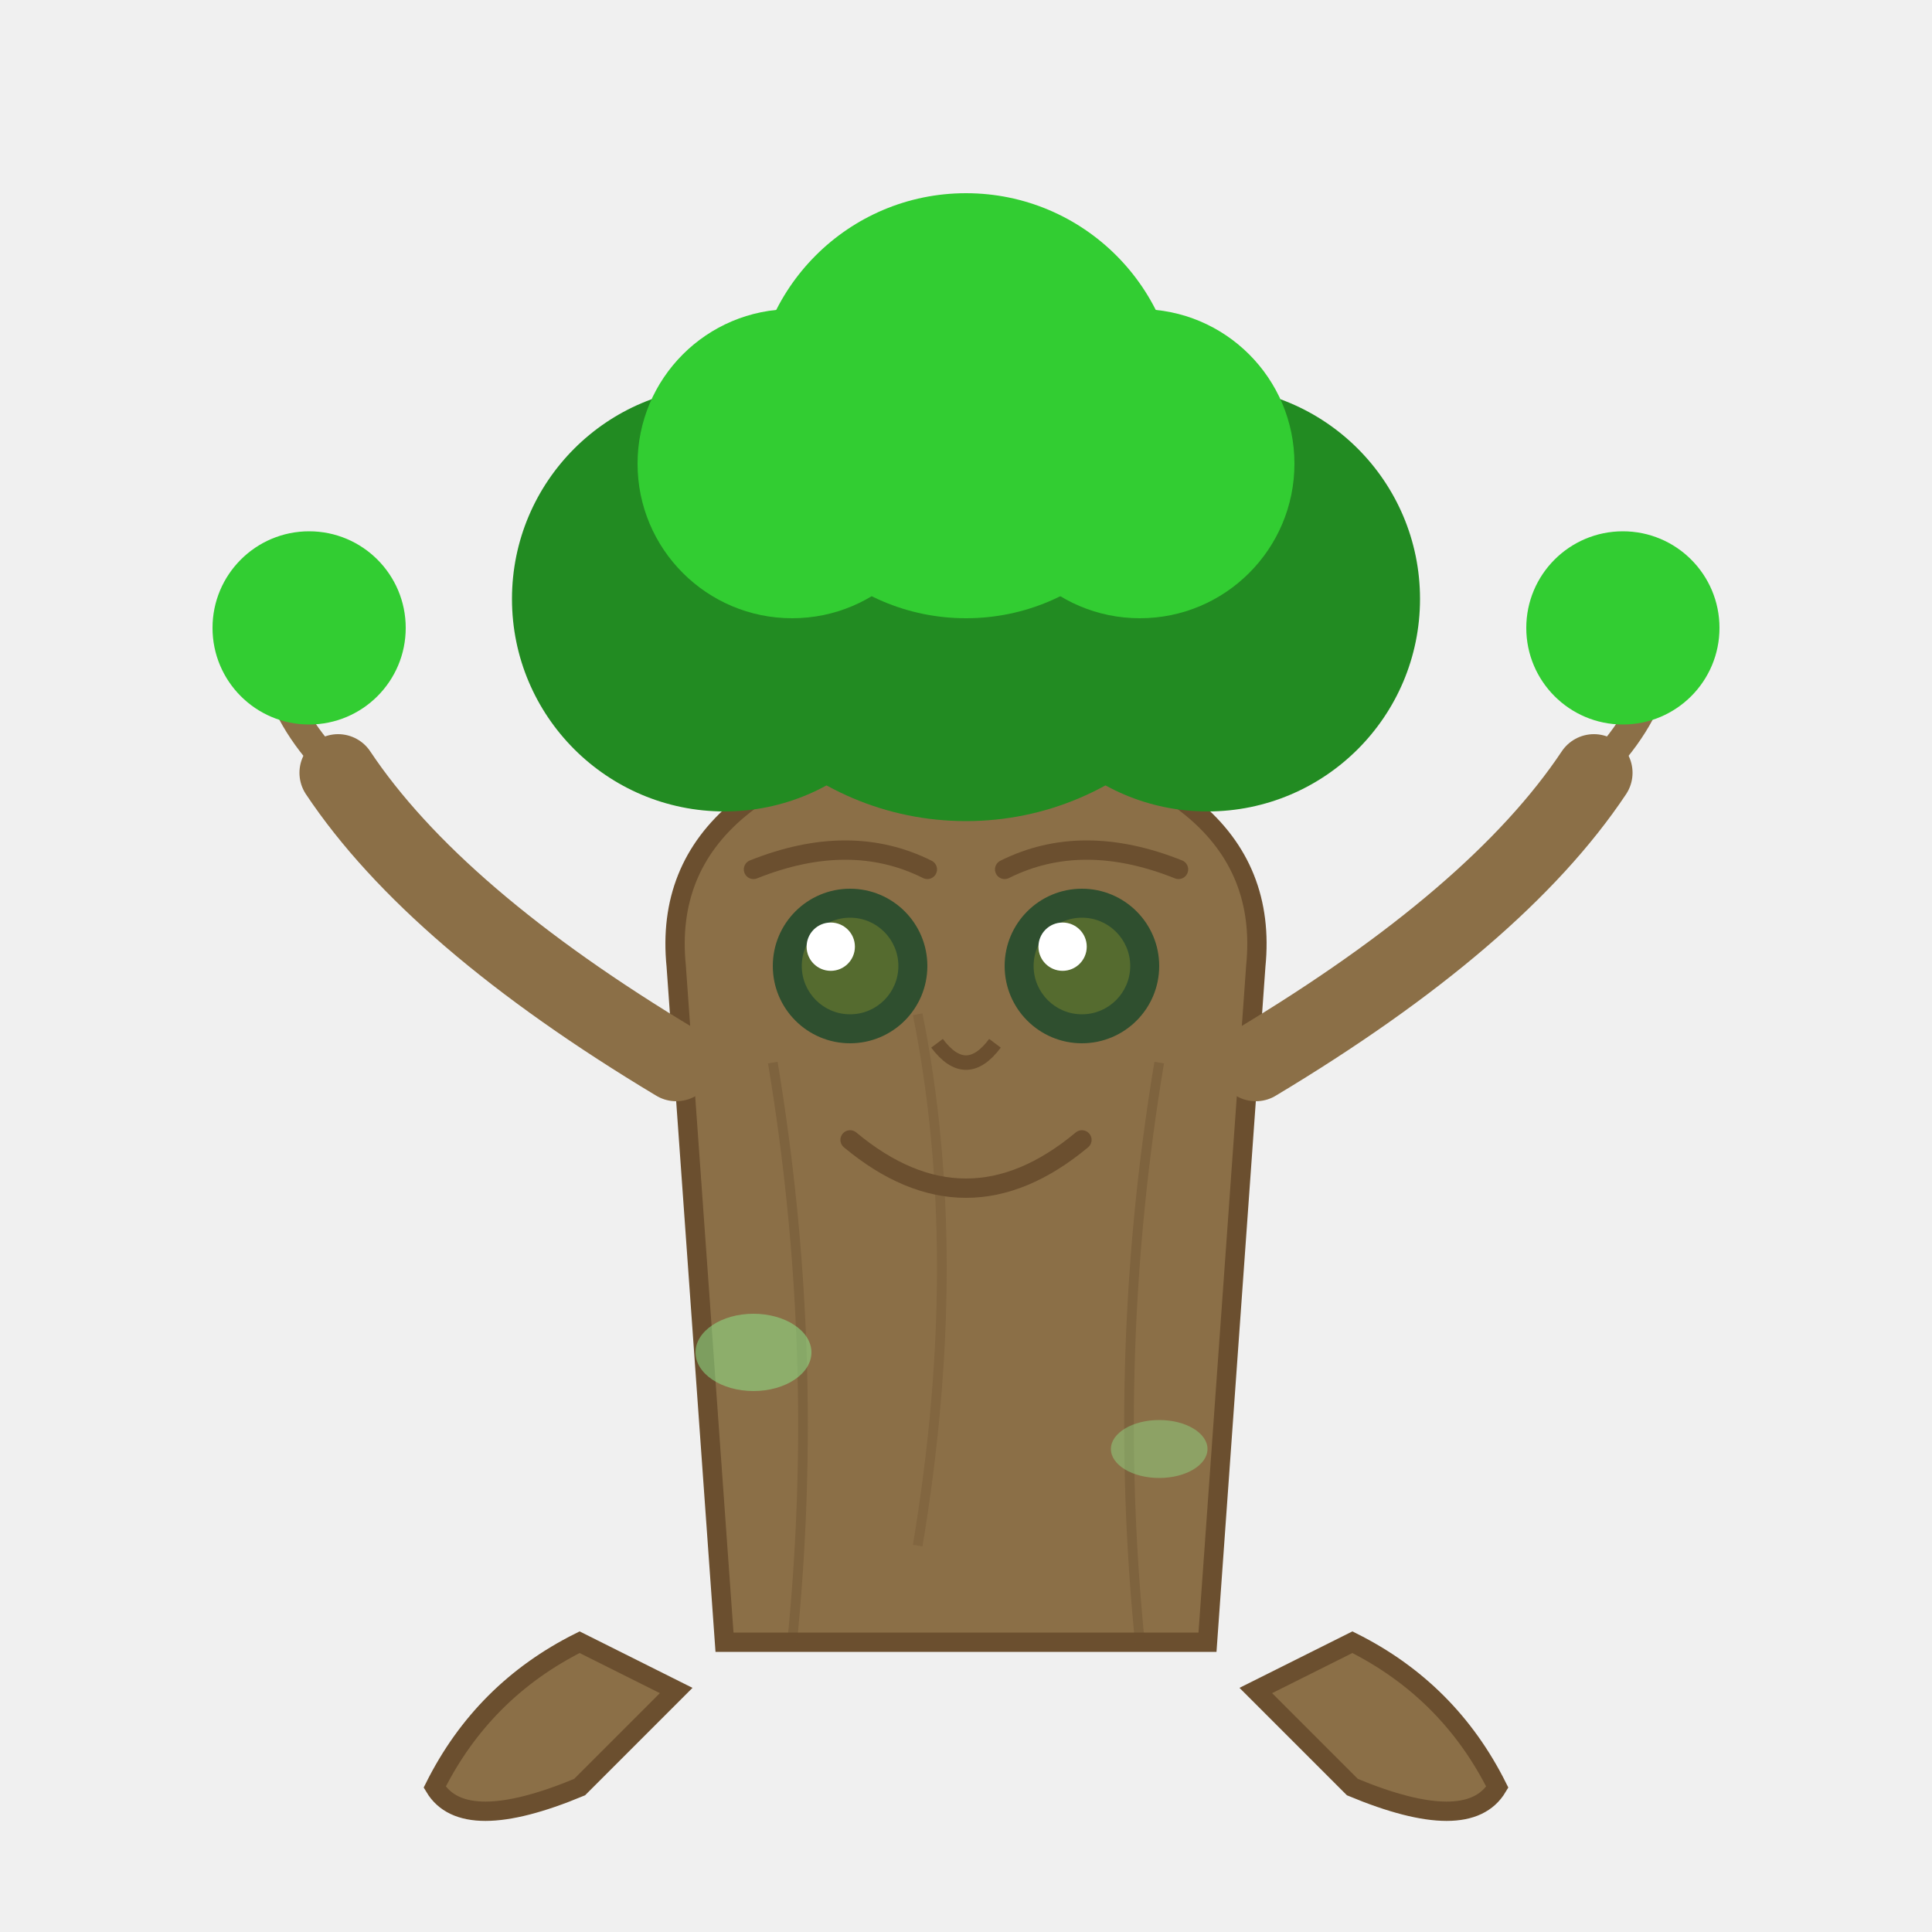
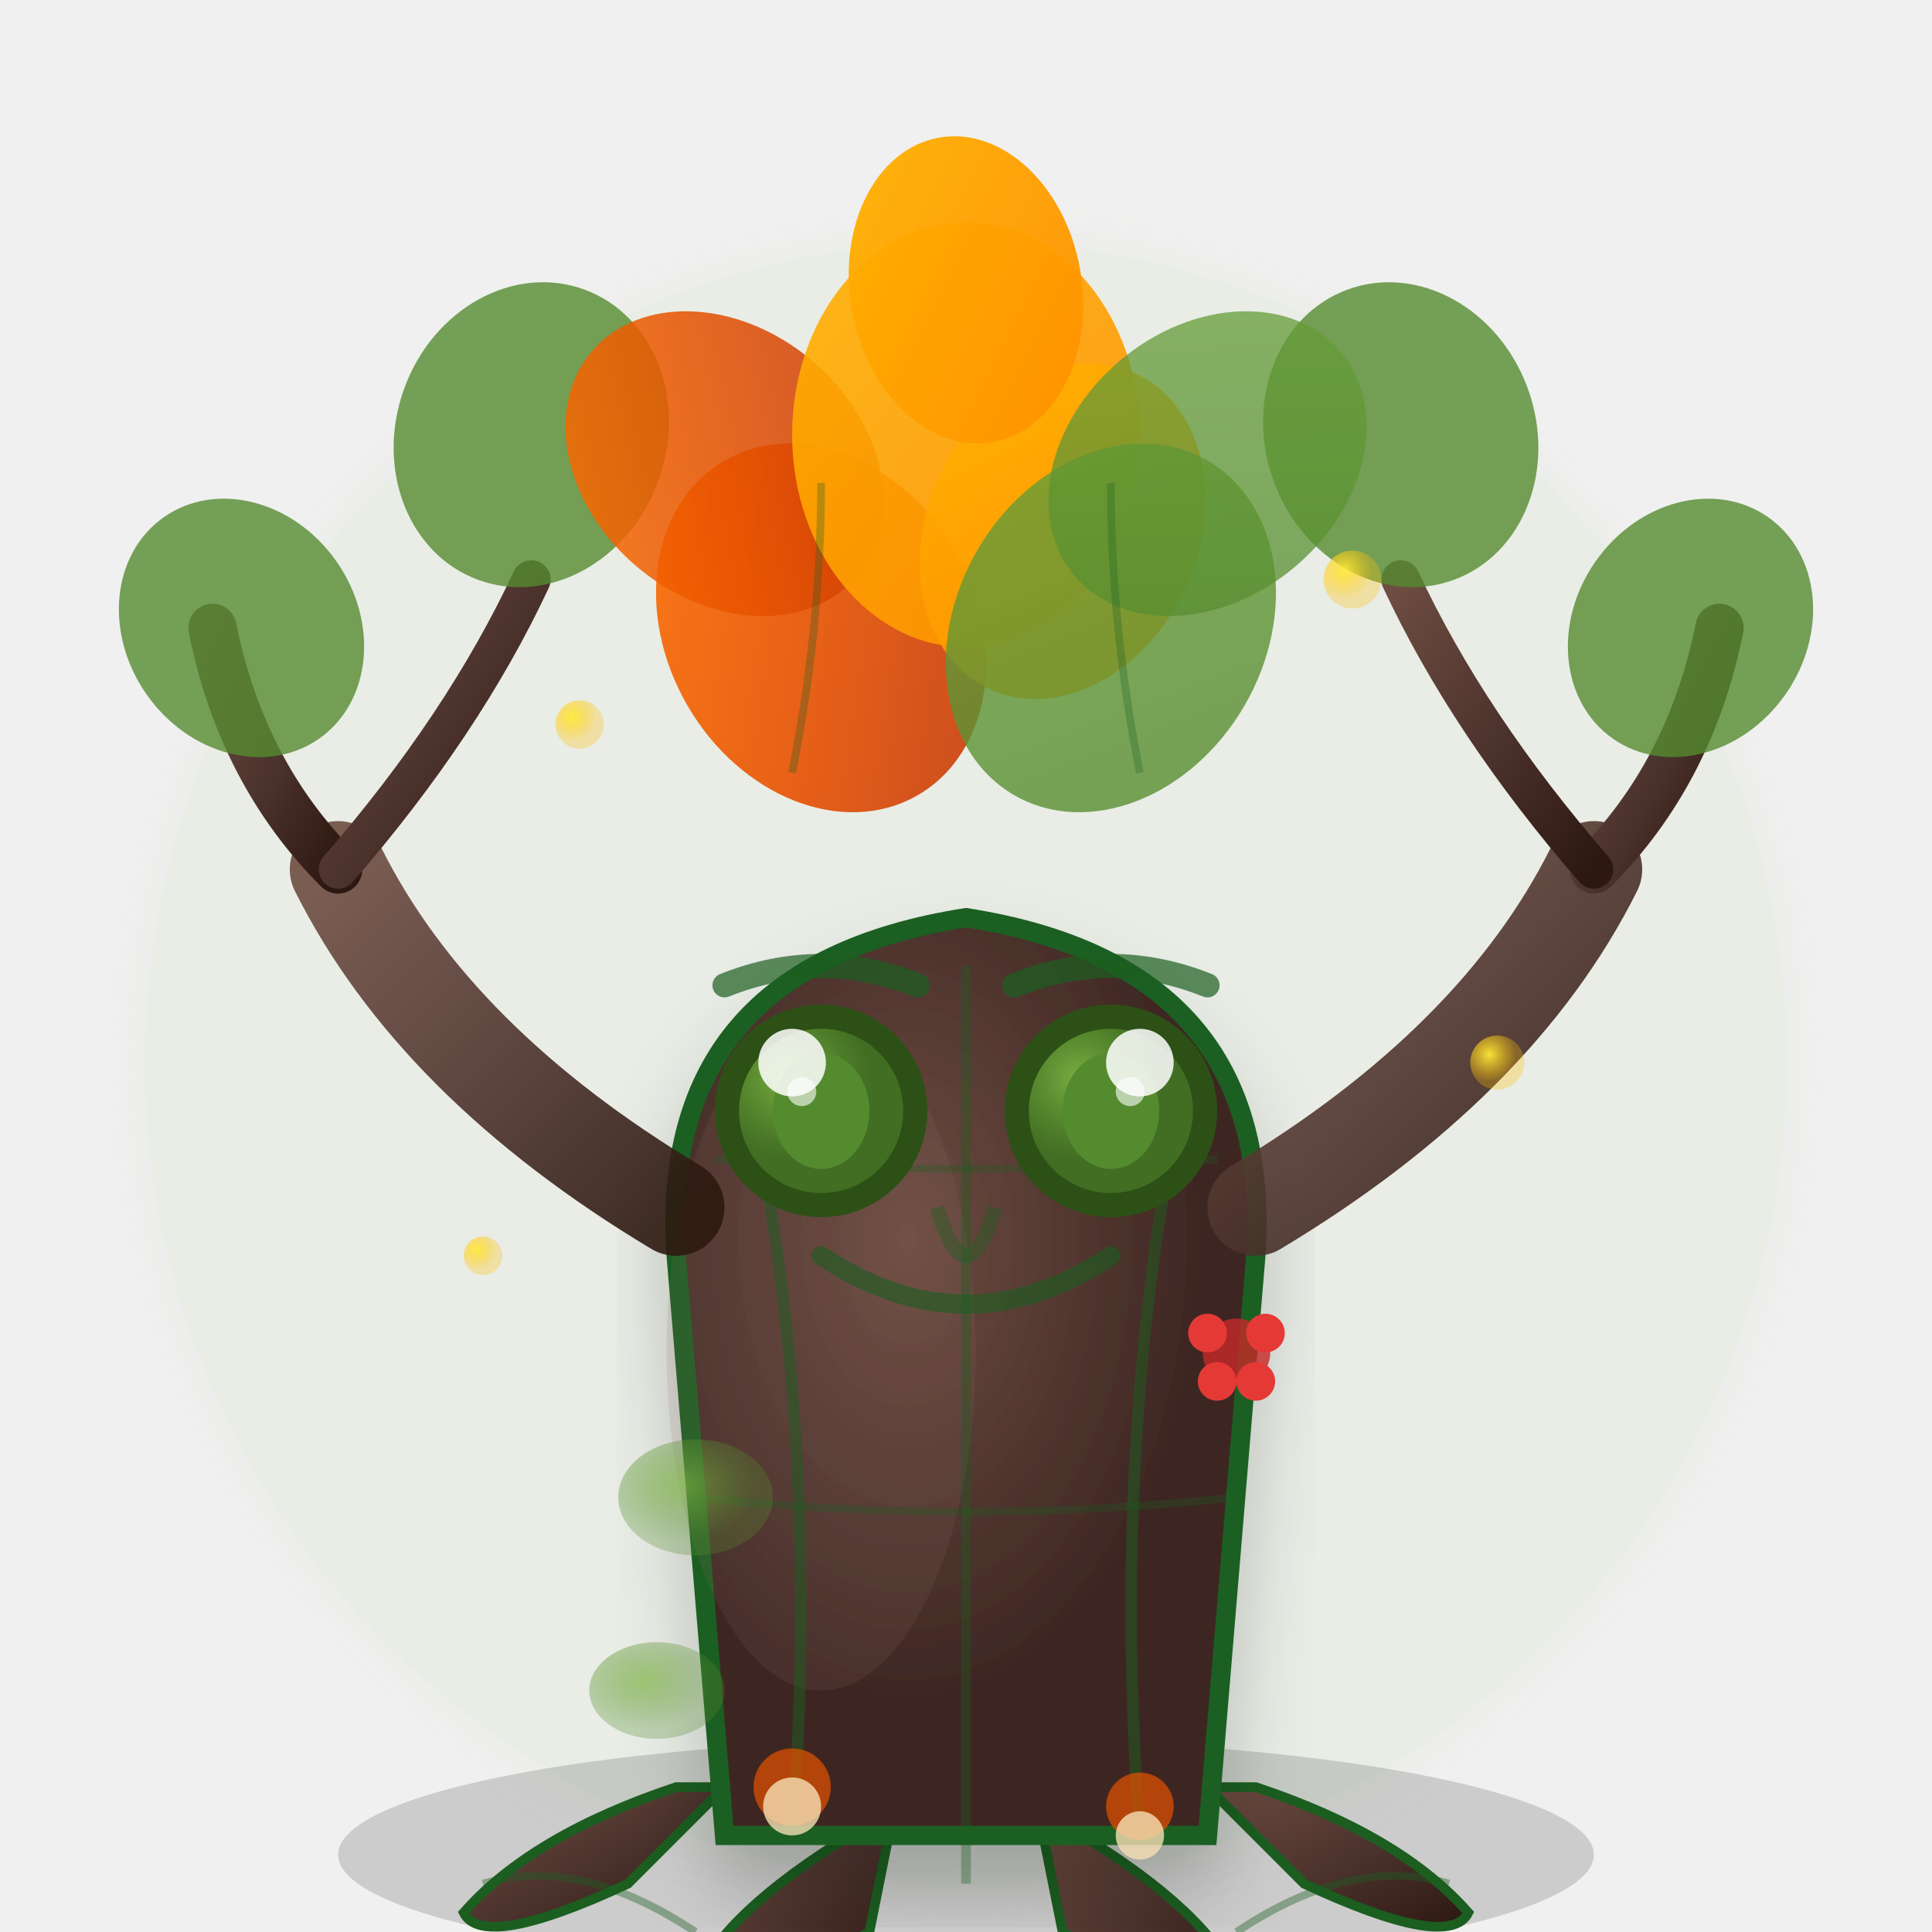
<svg xmlns="http://www.w3.org/2000/svg" viewBox="0 0 200 200">
+   <defs>
+     <linearGradient id="at-bark-dark" x1="0%" y1="0%" x2="100%" y2="100%">
+       <stop offset="0%" stop-color="#5D4037" />
+       <stop offset="50%" stop-color="#3E2723" />
+       <stop offset="100%" stop-color="#1B5E20" />
+     </linearGradient>
+     <linearGradient id="at-bark-light" x1="0%" y1="0%" x2="100%" y2="100%">
+       <stop offset="0%" stop-color="#6D4C41" />
+       <stop offset="50%" stop-color="#4E342E" />
+       <stop offset="100%" stop-color="#2C1810" />
+     </linearGradient>
+     <radialGradient id="at-bark-body" cx="40%" cy="35%">
+       <stop offset="0%" stop-color="#6D4C41" />
+       <stop offset="100%" stop-color="#3E2723" />
+     </radialGradient>
+     <radialGradient id="at-eye-glow" cx="30%" cy="30%">
+       <stop offset="0%" stop-color="#7CB342" stop-opacity="0.95" />
+       <stop offset="100%" stop-color="#558B2F" stop-opacity="0.5" />
+     </radialGradient>
+     <linearGradient id="at-leaf-red" x1="0%" y1="0%" x2="100%" y2="100%">
+       <stop offset="0%" stop-color="#FF6F00" />
+       <stop offset="50%" stop-color="#E65100" />
+       <stop offset="100%" stop-color="#BF360C" />
+     </linearGradient>
+     <linearGradient id="at-leaf-gold" x1="0%" y1="0%" x2="100%" y2="100%">
+       <stop offset="0%" stop-color="#FFB300" />
+       <stop offset="50%" stop-color="#FFA000" />
+       <stop offset="100%" stop-color="#FF8F00" />
+     </linearGradient>
+     <linearGradient id="at-leaf-green" x1="0%" y1="0%" x2="100%" y2="100%">
+       <stop offset="0%" stop-color="#689F38" />
+       <stop offset="100%" stop-color="#558B2F" />
+     </linearGradient>
+     <radialGradient id="at-moss" cx="40%" cy="40%">
+       <stop offset="0%" stop-color="#7CB342" stop-opacity="0.7" />
+       <stop offset="100%" stop-color="#558B2F" stop-opacity="0.3" />
+     </radialGradient>
+     <radialGradient id="at-firefly" cx="35%" cy="35%">
+       <stop offset="0%" stop-color="#FFEB3B" stop-opacity="0.95" />
+       <stop offset="100%" stop-color="#FFC107" stop-opacity="0.3" />
+     </radialGradient>
+     <filter id="at-shadow">
+       <feDropShadow dx="0" dy="5" stdDeviation="4" flood-opacity="0.2" />
+     </filter>
+     <filter id="at-glow">
+       <feGaussianBlur stdDeviation="3" result="coloredBlur" />
+       <feMerge>
+         <feMergeNode in="coloredBlur" />
+         <feMergeNode in="SourceGraphic" />
+       </feMerge>
+     </filter>
+   </defs>
  <style>
-     .bark{fill:#8B6F47;stroke:#6B4F2F;stroke-width:2}
-     .leaf{fill:#228B22}
-     .leaf2{fill:#32CD32}
-     .eye{fill:#333} .shine{fill:#FFF}
+     .at-trunk { fill: url(#at-bark-body); stroke: #1B5E20; stroke-width: 2; }
+     .at-branch { stroke: url(#at-bark-light); fill: none; stroke-linecap: round; stroke-linejoin: round; }
+     .at-leaf { stroke-width: 0.8; }
+     .at-root { fill: url(#at-bark-light); stroke: #1B5E20; stroke-width: 1; }
  </style>
-   <path d="M60 170 Q50 175 45 185 Q48 190 60 185 L70 175 Z" class="bark" />
-   <path d="M140 170 Q150 175 155 185 Q152 190 140 185 L130 175 Z" class="bark" />
-   <path d="M75 170 L70 100 Q68 80 100 75 Q132 80 130 100 L125 170 Z" class="bark" />
-   <path d="M82 170 Q85 140 80 110" stroke="#6B4F2F" stroke-width="1" fill="none" opacity="0.4" />
-   <path d="M118 170 Q115 140 120 110" stroke="#6B4F2F" stroke-width="1" fill="none" opacity="0.4" />
-   <path d="M95 160 Q100 130 95 105" stroke="#6B4F2F" stroke-width="1" fill="none" opacity="0.3" />
-   <path d="M70 110 Q45 95 35 80" stroke="#8B6F47" stroke-width="8" fill="none" stroke-linecap="round" />
-   <path d="M130 110 Q155 95 165 80" stroke="#8B6F47" stroke-width="8" fill="none" stroke-linecap="round" />
-   <path d="M35 80 Q25 70 30 60" stroke="#8B6F47" stroke-width="3" fill="none" stroke-linecap="round" />
-   <path d="M165 80 Q175 70 170 60" stroke="#8B6F47" stroke-width="3" fill="none" stroke-linecap="round" />
-   <circle cx="100" cy="55" r="30" class="leaf" />
-   <circle cx="75" cy="62" r="22" class="leaf" />
-   <circle cx="125" cy="62" r="22" class="leaf" />
-   <circle cx="100" cy="42" r="22" class="leaf2" />
-   <circle cx="82" cy="48" r="16" class="leaf2" />
-   <circle cx="118" cy="48" r="16" class="leaf2" />
-   <circle cx="32" cy="65" r="10" class="leaf2" />
-   <circle cx="168" cy="65" r="10" class="leaf2" />
-   <circle cx="88" cy="100" r="8" fill="#2F4F2F" />
-   <circle cx="112" cy="100" r="8" fill="#2F4F2F" />
-   <circle cx="88" cy="100" r="5" fill="#556B2F" />
-   <circle cx="112" cy="100" r="5" fill="#556B2F" />
-   <circle cx="86" cy="98" r="2.5" class="shine" />
-   <circle cx="110" cy="98" r="2.5" class="shine" />
-   <path d="M78 90 Q88 86 96 90" stroke="#6B4F2F" stroke-width="2" fill="none" stroke-linecap="round" />
-   <path d="M104 90 Q112 86 122 90" stroke="#6B4F2F" stroke-width="2" fill="none" stroke-linecap="round" />
-   <path d="M97 108 Q100 112 103 108" stroke="#6B4F2F" stroke-width="1.5" fill="none" />
-   <path d="M88 118 Q100 128 112 118" stroke="#6B4F2F" stroke-width="2" fill="none" stroke-linecap="round" />
-   <ellipse cx="78" cy="140" rx="6" ry="4" fill="#90EE90" opacity="0.5" />
-   <ellipse cx="120" cy="150" rx="5" ry="3" fill="#90EE90" opacity="0.4" />
+   <circle cx="100" cy="110" r="85" fill="#7CB342" opacity="0.06" filter="url(#at-glow)" />
+   <ellipse cx="100" cy="192" rx="65" ry="12" fill="#000000" opacity="0.15" />
+   <g>
+     <path d="M70 185 Q55 190 48 198 Q50 202 65 195 L75 185 Z" class="at-root" />
+     <path d="M88 190 Q75 198 72 205 Q76 208 90 200 L92 190 Z" class="at-root" />
+     <path d="M112 190 Q125 198 128 205 Q124 208 110 200 L108 190 Z" class="at-root" />
+     <path d="M130 185 Q145 190 152 198 Q150 202 135 195 L125 185 Z" class="at-root" />
+     <path d="M50 195 Q60 192 72 200" stroke="#1B5E20" stroke-width="0.8" fill="none" opacity="0.4" />
+     <path d="M150 195 Q140 192 128 200" stroke="#1B5E20" stroke-width="0.8" fill="none" opacity="0.4" />
+   </g>
+   <path d="M75 190 L70 130 Q68 100 100 95 Q132 100 130 130 L125 190 Z" class="at-trunk" filter="url(#at-shadow)" />
+   <ellipse cx="85" cy="140" rx="16" ry="35" fill="#8D6E63" opacity="0.15" />
+   <path d="M82 190 Q85 150 78 115" stroke="#1B5E20" stroke-width="1.2" fill="none" opacity="0.5" />
+   <path d="M100 195 Q100 140 100 100" stroke="#1B5E20" stroke-width="1" fill="none" opacity="0.35" />
+   <path d="M118 190 Q115 150 122 115" stroke="#1B5E20" stroke-width="1.2" fill="none" opacity="0.5" />
+   <path d="M72 155 Q100 158 128 155" stroke="#1B5E20" stroke-width="0.8" fill="none" opacity="0.3" />
+   <path d="M74 120 Q100 122 126 120" stroke="#1B5E20" stroke-width="0.8" fill="none" opacity="0.3" />
+   <path d="M70 125 Q45 110 35 90" class="at-branch" stroke="#6D4C41" stroke-width="10" stroke-opacity="0.9" />
+   <path d="M130 125 Q155 110 165 90" class="at-branch" stroke="#6D4C41" stroke-width="10" stroke-opacity="0.9" />
+   <path d="M35 90 Q25 80 22 65" class="at-branch" stroke="#6D4C41" stroke-width="5" />
+   <path d="M35 90 Q48 75 55 60" class="at-branch" stroke="#6D4C41" stroke-width="4" />
+   <path d="M165 90 Q175 80 178 65" class="at-branch" stroke="#6D4C41" stroke-width="5" />
+   <path d="M165 90 Q152 75 145 60" class="at-branch" stroke="#6D4C41" stroke-width="4" />
+   <ellipse cx="25" cy="65" rx="12" ry="14" fill="#558B2F" opacity="0.8" transform="rotate(-35 25 65)" />
+   <ellipse cx="55" cy="45" rx="14" ry="16" fill="#558B2F" opacity="0.8" transform="rotate(20 55 45)" />
+   <ellipse cx="175" cy="65" rx="12" ry="14" fill="#558B2F" opacity="0.8" transform="rotate(35 175 65)" />
+   <ellipse cx="145" cy="45" rx="14" ry="16" fill="#558B2F" opacity="0.8" transform="rotate(-20 145 45)" />
+   <circle cx="85" cy="115" r="11" fill="#2D5016" />
+   <circle cx="85" cy="115" r="8.5" fill="url(#at-eye-glow)" />
+   <ellipse cx="85" cy="115" rx="5" ry="6" fill="#558B2F" />
+   <circle cx="82" cy="110" r="3.5" fill="#FFFFFF" opacity="0.85" />
+   <circle cx="83" cy="113" r="1.5" fill="#FFFFFF" opacity="0.6" />
+   <circle cx="115" cy="115" r="11" fill="#2D5016" />
+   <circle cx="115" cy="115" r="8.5" fill="url(#at-eye-glow)" />
+   <ellipse cx="115" cy="115" rx="5" ry="6" fill="#558B2F" />
+   <circle cx="118" cy="110" r="3.5" fill="#FFFFFF" opacity="0.85" />
+   <circle cx="117" cy="113" r="1.5" fill="#FFFFFF" opacity="0.6" />
+   <path d="M75 102 Q85 98 95 102" stroke="#1B5E20" stroke-width="2.5" fill="none" stroke-linecap="round" opacity="0.7" />
+   <path d="M105 102 Q115 98 125 102" stroke="#1B5E20" stroke-width="2.5" fill="none" stroke-linecap="round" opacity="0.7" />
+   <path d="M85 130 Q100 140 115 130" stroke="#1B5E20" stroke-width="2" fill="none" stroke-linecap="round" opacity="0.6" />
+   <path d="M97 125 Q100 135 103 125" stroke="#1B5E20" stroke-width="1.5" fill="none" opacity="0.4" />
+   <ellipse cx="72" cy="155" rx="8" ry="6" fill="url(#at-moss)" />
+   <ellipse cx="68" cy="175" rx="7" ry="5" fill="url(#at-moss)" />
+   <g transform="translate(128, 140)">
+     <circle cx="0" cy="0" r="3.5" fill="#C62828" opacity="0.8" />
+     <circle cx="-3" cy="-2" r="2" fill="#E53935" />
+     <circle cx="3" cy="-2" r="2" fill="#E53935" />
+     <circle cx="-2" cy="3" r="2" fill="#E53935" />
+     <circle cx="2" cy="3" r="2" fill="#E53935" />
+   </g>
+   <circle cx="82" cy="185" r="4" fill="#E65100" opacity="0.7" />
+   <circle cx="82" cy="187" r="3" fill="#F5DEB3" opacity="0.8" />
+   <circle cx="118" cy="187" r="3.5" fill="#E65100" opacity="0.7" />
+   <circle cx="118" cy="190" r="2.5" fill="#F5DEB3" opacity="0.8" />
+   <ellipse cx="85" cy="65" rx="16" ry="20" fill="url(#at-leaf-red)" transform="rotate(-30 85 65)" opacity="0.9" />
+   <ellipse cx="75" cy="48" rx="14" ry="18" fill="url(#at-leaf-red)" transform="rotate(-50 75 48)" opacity="0.85" />
+   <ellipse cx="100" cy="45" rx="18" ry="22" fill="url(#at-leaf-gold)" transform="rotate(0 100 45)" opacity="0.9" />
+   <ellipse cx="110" cy="55" rx="14" ry="18" fill="url(#at-leaf-gold)" transform="rotate(25 110 55)" opacity="0.85" />
+   <ellipse cx="115" cy="65" rx="16" ry="20" fill="url(#at-leaf-green)" transform="rotate(30 115 65)" opacity="0.8" />
+   <ellipse cx="125" cy="48" rx="14" ry="18" fill="url(#at-leaf-green)" transform="rotate(50 125 48)" opacity="0.75" />
+   <ellipse cx="100" cy="30" rx="12" ry="16" fill="url(#at-leaf-gold)" transform="rotate(-10 100 30)" opacity="0.95" />
+   <path d="M85 50 Q85 65 82 80" stroke="#1B5E20" stroke-width="0.8" fill="none" opacity="0.3" />
+   <path d="M115 50 Q115 65 118 80" stroke="#1B5E20" stroke-width="0.8" fill="none" opacity="0.3" />
+   <g>
+     <circle cx="140" cy="60" r="3" fill="url(#at-firefly)" />
+     <animate attributeName="opacity" values="0.3;1;0.3" dur="2s" repeatCount="indefinite" />
+     <animateTransform attributeName="transform" type="translate" values="0,0; 15,-12; 0,0" dur="4s" repeatCount="indefinite" additive="sum" />
+   </g>
+   <g>
+     <circle cx="60" cy="75" r="2.5" fill="url(#at-firefly)" />
+     <animate attributeName="opacity" values="0.4;0.9;0.4" dur="2.3s" repeatCount="indefinite" />
+     <animateTransform attributeName="transform" type="translate" values="0,0; -18,8; 0,0" dur="4.5s" repeatCount="indefinite" additive="sum" />
+   </g>
+   <g>
+     <circle cx="155" cy="110" r="2.8" fill="url(#at-firefly)" />
+     <animate attributeName="opacity" values="0.5;1;0.5" dur="1.8s" repeatCount="indefinite" />
+     <animateTransform attributeName="transform" type="translate" values="0,0; 12,10; 0,0" dur="3.8s" repeatCount="indefinite" additive="sum" />
+   </g>
+   <g>
+     <circle cx="50" cy="130" r="2" fill="url(#at-firefly)" />
+     <animate attributeName="opacity" values="0.35;0.95;0.35" dur="2.5s" repeatCount="indefinite" />
+     <animateTransform attributeName="transform" type="translate" values="0,0; -10,-15; 0,0" dur="5s" repeatCount="indefinite" additive="sum" />
+   </g>
+   <g>
+     <animateTransform attributeName="transform" type="rotate" values="-2,100,140; 2,100,140; -2,100,140" dur="5s" repeatCount="indefinite" additive="sum" />
+   </g>
</svg>
